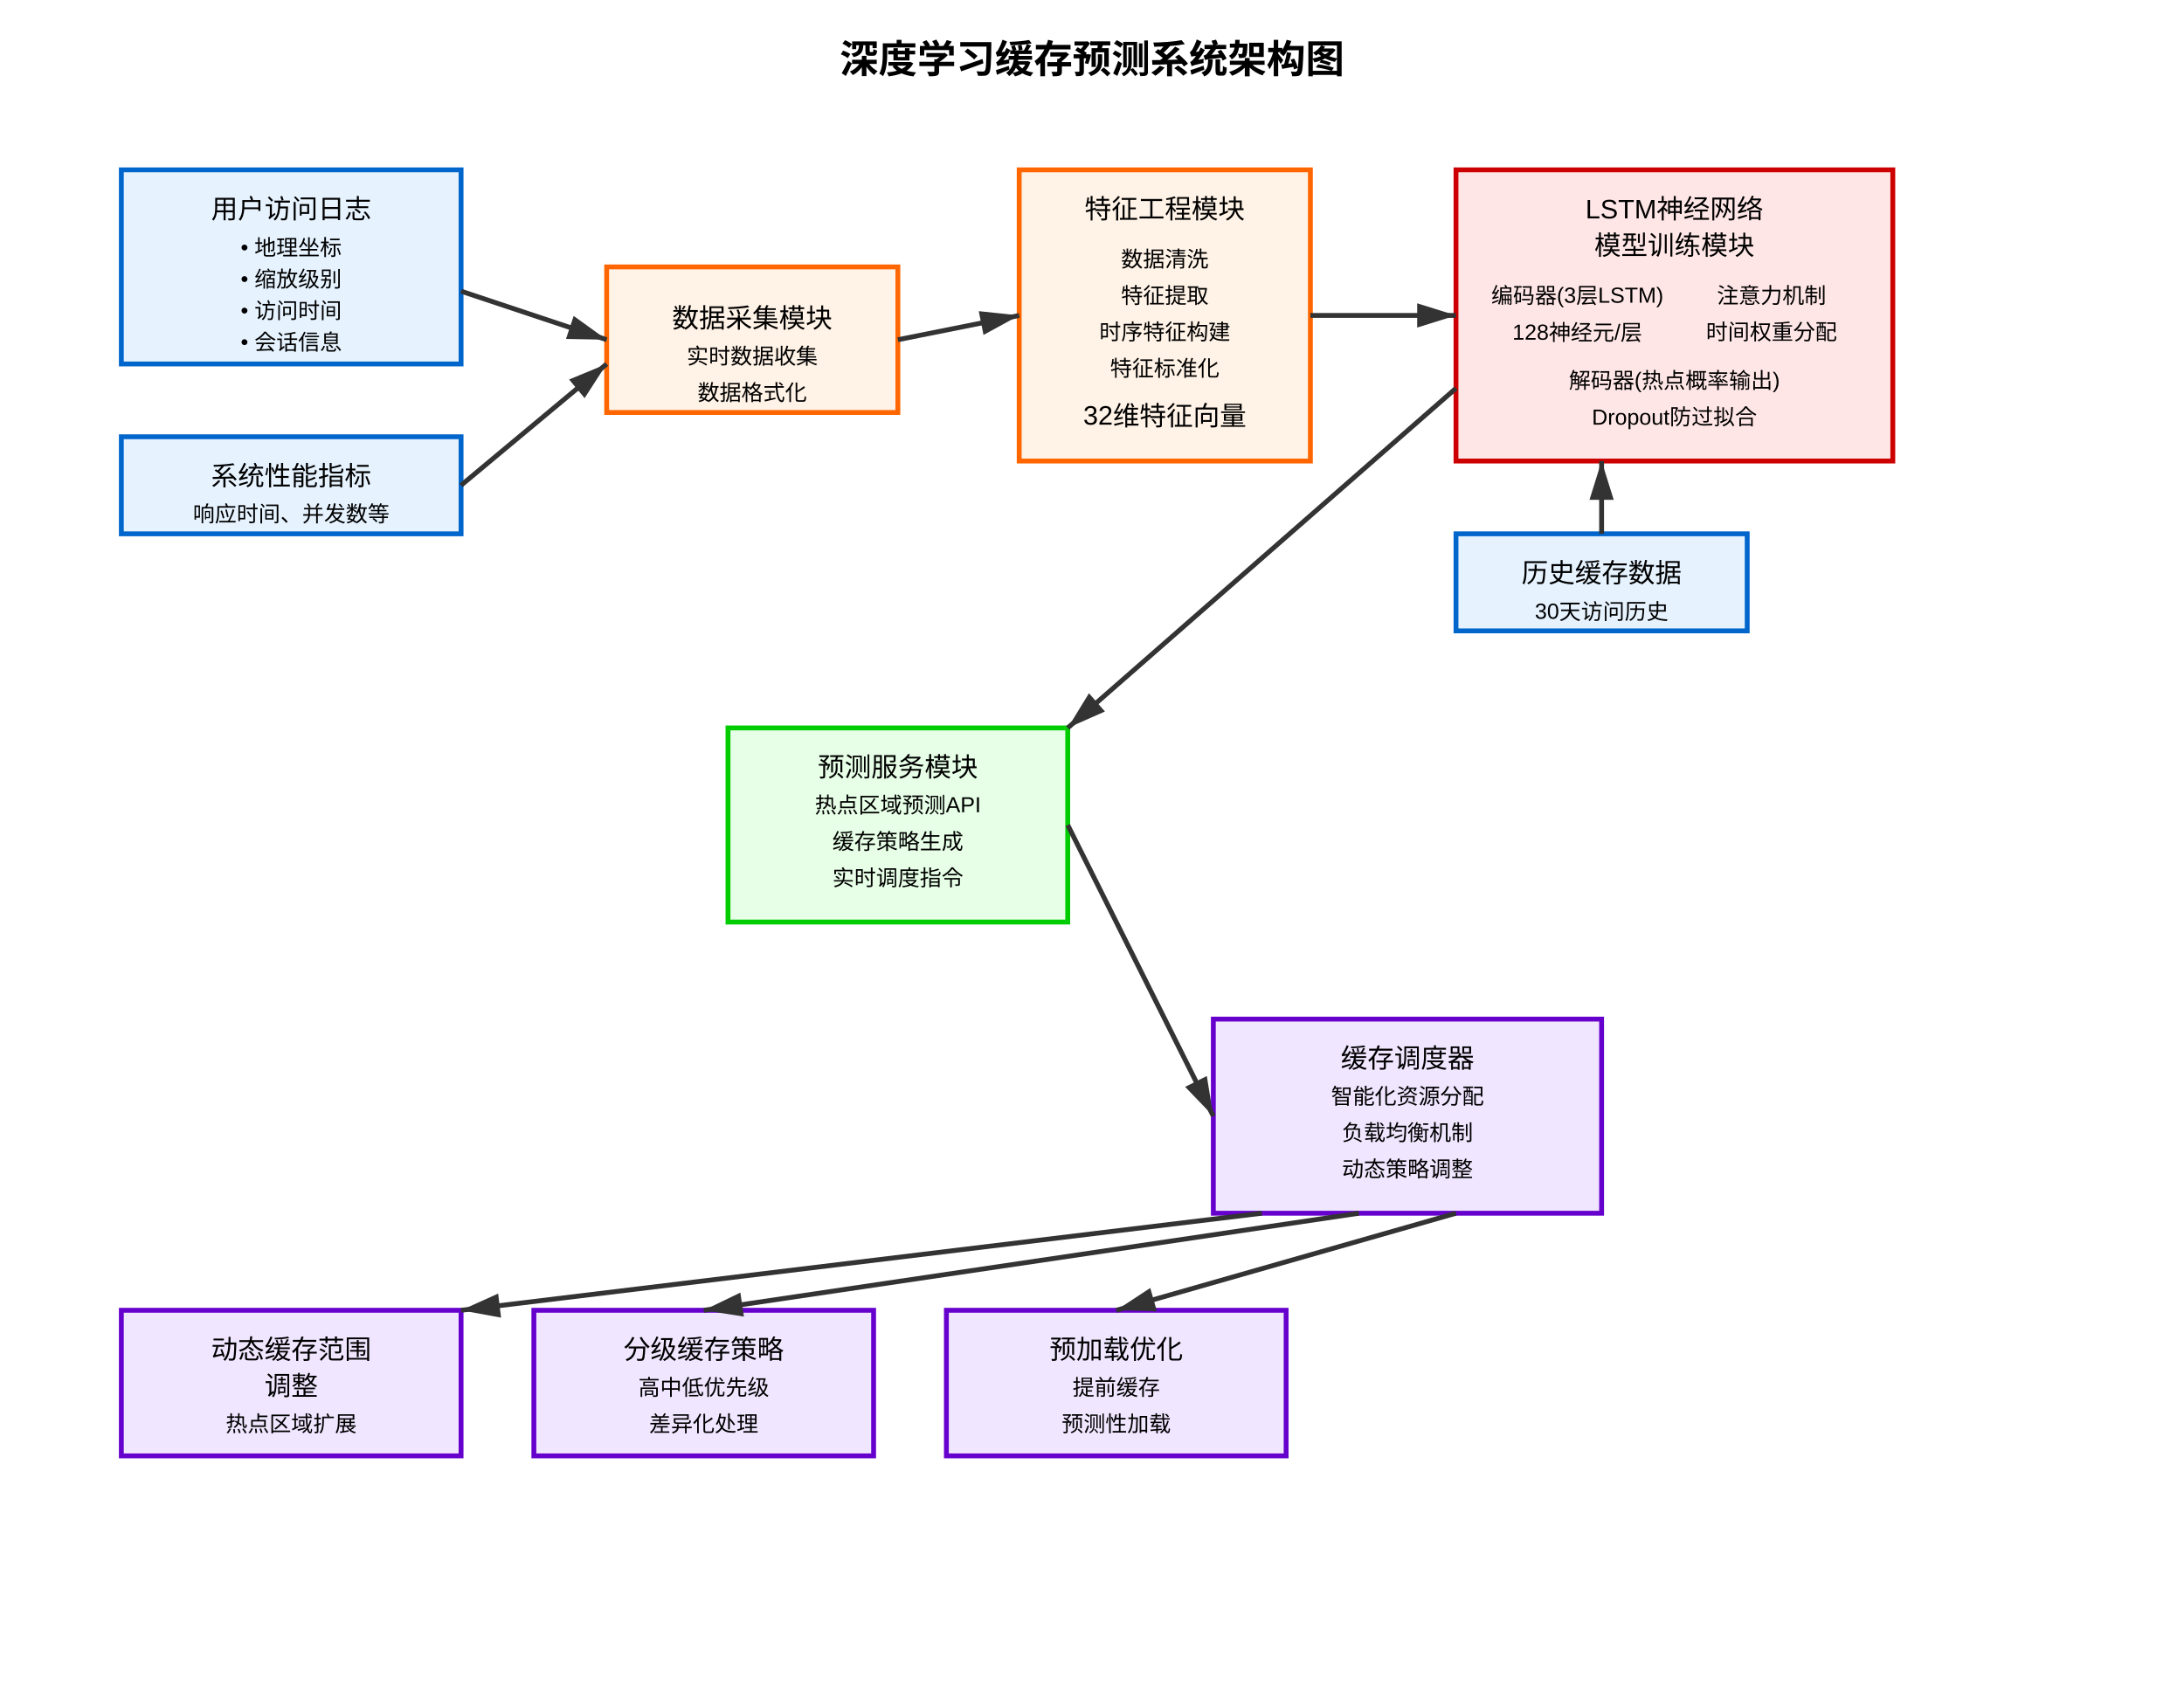
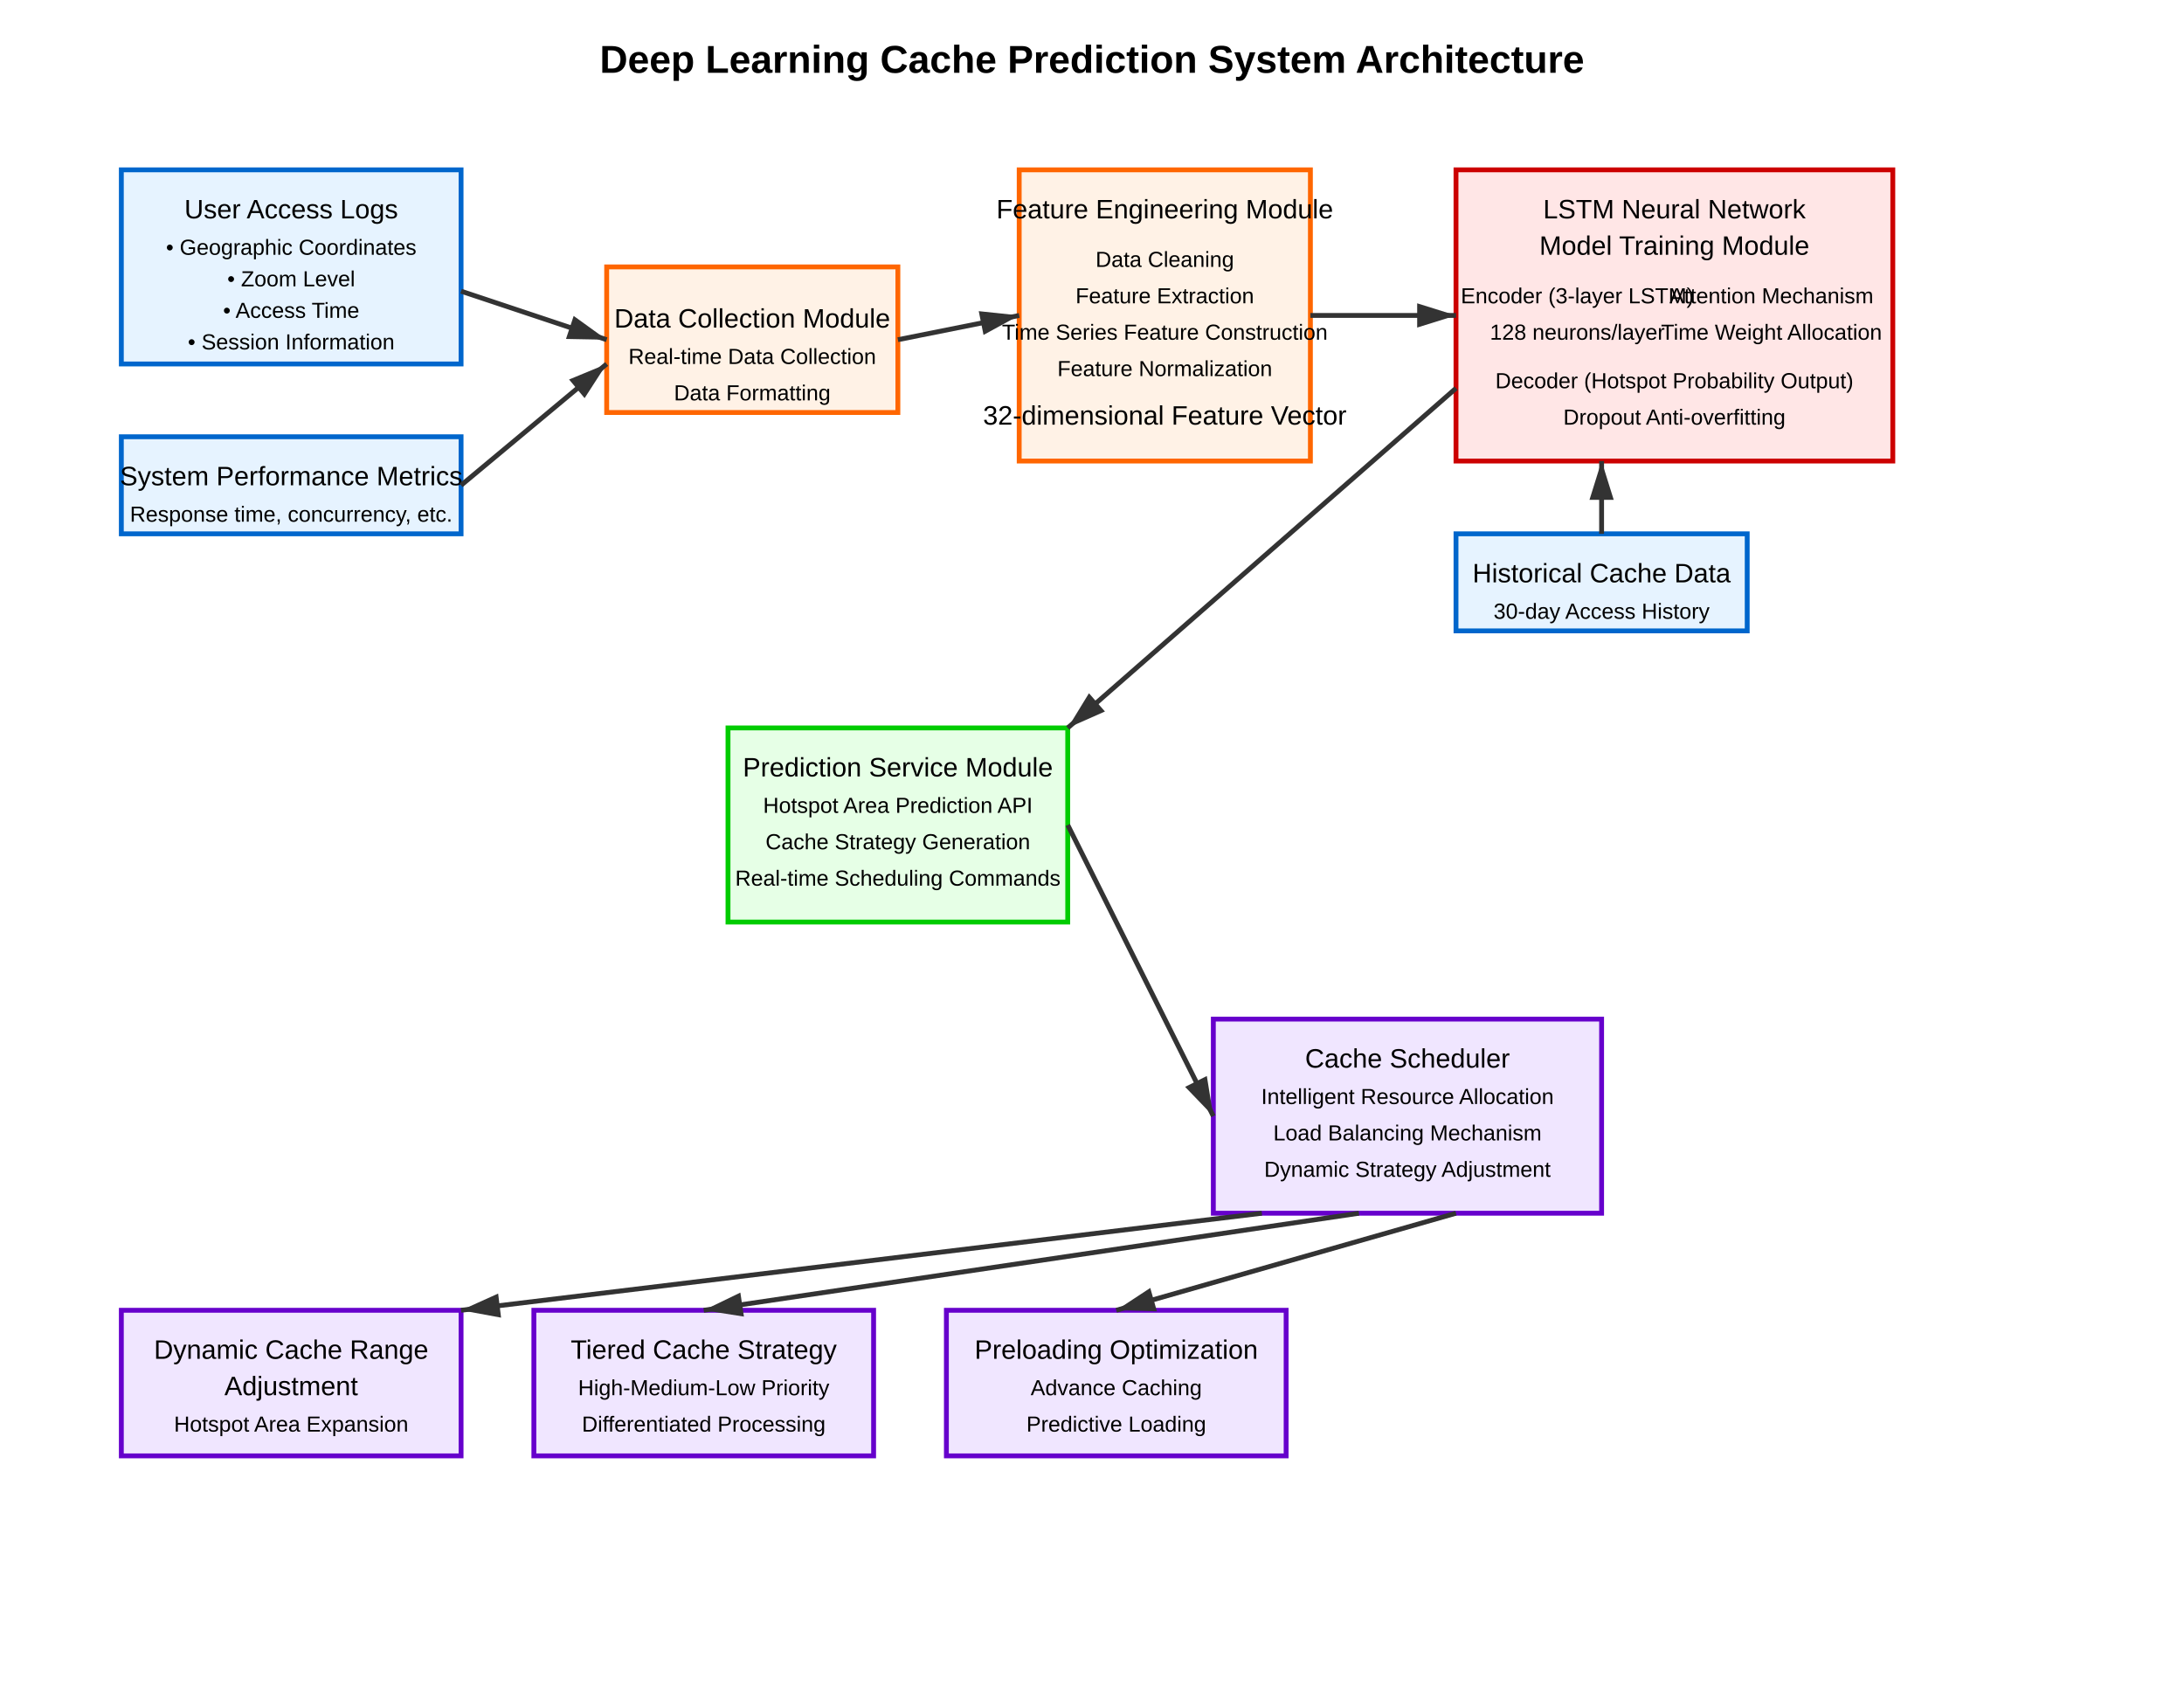
<svg xmlns="http://www.w3.org/2000/svg" width="900" height="700">
  <defs>
    <style>
      .title { font-family: Arial, sans-serif; font-size: 16px; font-weight: bold; text-anchor: middle; }
      .subtitle { font-family: Arial, sans-serif; font-size: 11px; text-anchor: middle; }
      .small-text { font-family: Arial, sans-serif; font-size: 9px; text-anchor: middle; }
      .input { fill: #e6f3ff; stroke: #0066cc; stroke-width: 2; }
      .processing { fill: #fff2e6; stroke: #ff6600; stroke-width: 2; }
      .model { fill: #ffe6e6; stroke: #cc0000; stroke-width: 2; }
      .output { fill: #e6ffe6; stroke: #00cc00; stroke-width: 2; }
      .cache { fill: #f0e6ff; stroke: #6600cc; stroke-width: 2; }
      .arrow { stroke: #333; stroke-width: 2; fill: none; marker-end: url(#arrowhead); }
    </style>
    <marker id="arrowhead" markerWidth="8" markerHeight="5" refX="8" refY="2.5" orient="auto">
      <polygon points="0 0, 8 2.5, 0 5" fill="#333" />
    </marker>
  </defs>
-   <text x="450" y="30" class="title">深度学习缓存预测系统架构图</text>
+   <text x="450" y="30" class="title">Deep Learning Cache Prediction System Architecture</text>
  <rect x="50" y="70" width="140" height="80" class="input" />
-   <text x="120" y="90" class="subtitle">用户访问日志</text>
-   <text x="120" y="105" class="small-text">• 地理坐标</text>
-   <text x="120" y="118" class="small-text">• 缩放级别</text>
-   <text x="120" y="131" class="small-text">• 访问时间</text>
-   <text x="120" y="144" class="small-text">• 会话信息</text>
+   <text x="120" y="90" class="subtitle">User Access Logs</text>
+   <text x="120" y="105" class="small-text">• Geographic Coordinates</text>
+   <text x="120" y="118" class="small-text">• Zoom Level</text>
+   <text x="120" y="131" class="small-text">• Access Time</text>
+   <text x="120" y="144" class="small-text">• Session Information</text>
  <rect x="50" y="180" width="140" height="40" class="input" />
-   <text x="120" y="200" class="subtitle">系统性能指标</text>
-   <text x="120" y="215" class="small-text">响应时间、并发数等</text>
+   <text x="120" y="200" class="subtitle">System Performance Metrics</text>
+   <text x="120" y="215" class="small-text">Response time, concurrency, etc.</text>
  <rect x="250" y="110" width="120" height="60" class="processing" />
-   <text x="310" y="135" class="subtitle">数据采集模块</text>
-   <text x="310" y="150" class="small-text">实时数据收集</text>
-   <text x="310" y="165" class="small-text">数据格式化</text>
+   <text x="310" y="135" class="subtitle">Data Collection Module</text>
+   <text x="310" y="150" class="small-text">Real-time Data Collection</text>
+   <text x="310" y="165" class="small-text">Data Formatting</text>
  <rect x="420" y="70" width="120" height="120" class="processing" />
-   <text x="480" y="90" class="subtitle">特征工程模块</text>
-   <text x="480" y="110" class="small-text">数据清洗</text>
-   <text x="480" y="125" class="small-text">特征提取</text>
-   <text x="480" y="140" class="small-text">时序特征构建</text>
-   <text x="480" y="155" class="small-text">特征标准化</text>
-   <text x="480" y="175" class="subtitle">32维特征向量</text>
+   <text x="480" y="90" class="subtitle">Feature Engineering Module</text>
+   <text x="480" y="110" class="small-text">Data Cleaning</text>
+   <text x="480" y="125" class="small-text">Feature Extraction</text>
+   <text x="480" y="140" class="small-text">Time Series Feature Construction</text>
+   <text x="480" y="155" class="small-text">Feature Normalization</text>
+   <text x="480" y="175" class="subtitle">32-dimensional Feature Vector</text>
  <rect x="600" y="70" width="180" height="120" class="model" />
-   <text x="690" y="90" class="subtitle">LSTM神经网络</text>
-   <text x="690" y="105" class="subtitle">模型训练模块</text>
-   <text x="650" y="125" class="small-text">编码器(3层LSTM)</text>
-   <text x="730" y="125" class="small-text">注意力机制</text>
-   <text x="650" y="140" class="small-text">128神经元/层</text>
-   <text x="730" y="140" class="small-text">时间权重分配</text>
-   <text x="690" y="160" class="small-text">解码器(热点概率输出)</text>
-   <text x="690" y="175" class="small-text">Dropout防过拟合</text>
+   <text x="690" y="90" class="subtitle">LSTM Neural Network</text>
+   <text x="690" y="105" class="subtitle">Model Training Module</text>
+   <text x="650" y="125" class="small-text">Encoder (3-layer LSTM)</text>
+   <text x="730" y="125" class="small-text">Attention Mechanism</text>
+   <text x="650" y="140" class="small-text">128 neurons/layer</text>
+   <text x="730" y="140" class="small-text">Time Weight Allocation</text>
+   <text x="690" y="160" class="small-text">Decoder (Hotspot Probability Output)</text>
+   <text x="690" y="175" class="small-text">Dropout Anti-overfitting</text>
  <rect x="600" y="220" width="120" height="40" class="input" />
-   <text x="660" y="240" class="subtitle">历史缓存数据</text>
-   <text x="660" y="255" class="small-text">30天访问历史</text>
+   <text x="660" y="240" class="subtitle">Historical Cache Data</text>
+   <text x="660" y="255" class="small-text">30-day Access History</text>
  <rect x="300" y="300" width="140" height="80" class="output" />
-   <text x="370" y="320" class="subtitle">预测服务模块</text>
-   <text x="370" y="335" class="small-text">热点区域预测API</text>
-   <text x="370" y="350" class="small-text">缓存策略生成</text>
-   <text x="370" y="365" class="small-text">实时调度指令</text>
+   <text x="370" y="320" class="subtitle">Prediction Service Module</text>
+   <text x="370" y="335" class="small-text">Hotspot Area Prediction API</text>
+   <text x="370" y="350" class="small-text">Cache Strategy Generation</text>
+   <text x="370" y="365" class="small-text">Real-time Scheduling Commands</text>
  <rect x="500" y="420" width="160" height="80" class="cache" />
-   <text x="580" y="440" class="subtitle">缓存调度器</text>
-   <text x="580" y="455" class="small-text">智能化资源分配</text>
-   <text x="580" y="470" class="small-text">负载均衡机制</text>
-   <text x="580" y="485" class="small-text">动态策略调整</text>
+   <text x="580" y="440" class="subtitle">Cache Scheduler</text>
+   <text x="580" y="455" class="small-text">Intelligent Resource Allocation</text>
+   <text x="580" y="470" class="small-text">Load Balancing Mechanism</text>
+   <text x="580" y="485" class="small-text">Dynamic Strategy Adjustment</text>
  <rect x="50" y="540" width="140" height="60" class="cache" />
-   <text x="120" y="560" class="subtitle">动态缓存范围</text>
-   <text x="120" y="575" class="subtitle">调整</text>
-   <text x="120" y="590" class="small-text">热点区域扩展</text>
+   <text x="120" y="560" class="subtitle">Dynamic Cache Range</text>
+   <text x="120" y="575" class="subtitle">Adjustment</text>
+   <text x="120" y="590" class="small-text">Hotspot Area Expansion</text>
  <rect x="220" y="540" width="140" height="60" class="cache" />
-   <text x="290" y="560" class="subtitle">分级缓存策略</text>
-   <text x="290" y="575" class="small-text">高中低优先级</text>
-   <text x="290" y="590" class="small-text">差异化处理</text>
+   <text x="290" y="560" class="subtitle">Tiered Cache Strategy</text>
+   <text x="290" y="575" class="small-text">High-Medium-Low Priority</text>
+   <text x="290" y="590" class="small-text">Differentiated Processing</text>
  <rect x="390" y="540" width="140" height="60" class="cache" />
-   <text x="460" y="560" class="subtitle">预加载优化</text>
-   <text x="460" y="575" class="small-text">提前缓存</text>
-   <text x="460" y="590" class="small-text">预测性加载</text>
+   <text x="460" y="560" class="subtitle">Preloading Optimization</text>
+   <text x="460" y="575" class="small-text">Advance Caching</text>
+   <text x="460" y="590" class="small-text">Predictive Loading</text>
  <line x1="190" y1="120" x2="250" y2="140" class="arrow" />
  <line x1="190" y1="200" x2="250" y2="150" class="arrow" />
  <line x1="370" y1="140" x2="420" y2="130" class="arrow" />
  <line x1="540" y1="130" x2="600" y2="130" class="arrow" />
  <line x1="660" y1="220" x2="660" y2="190" class="arrow" />
  <line x1="600" y1="160" x2="440" y2="300" class="arrow" />
  <line x1="440" y1="340" x2="500" y2="460" class="arrow" />
  <line x1="520" y1="500" x2="190" y2="540" class="arrow" />
  <line x1="560" y1="500" x2="290" y2="540" class="arrow" />
  <line x1="600" y1="500" x2="460" y2="540" class="arrow" />
</svg>
